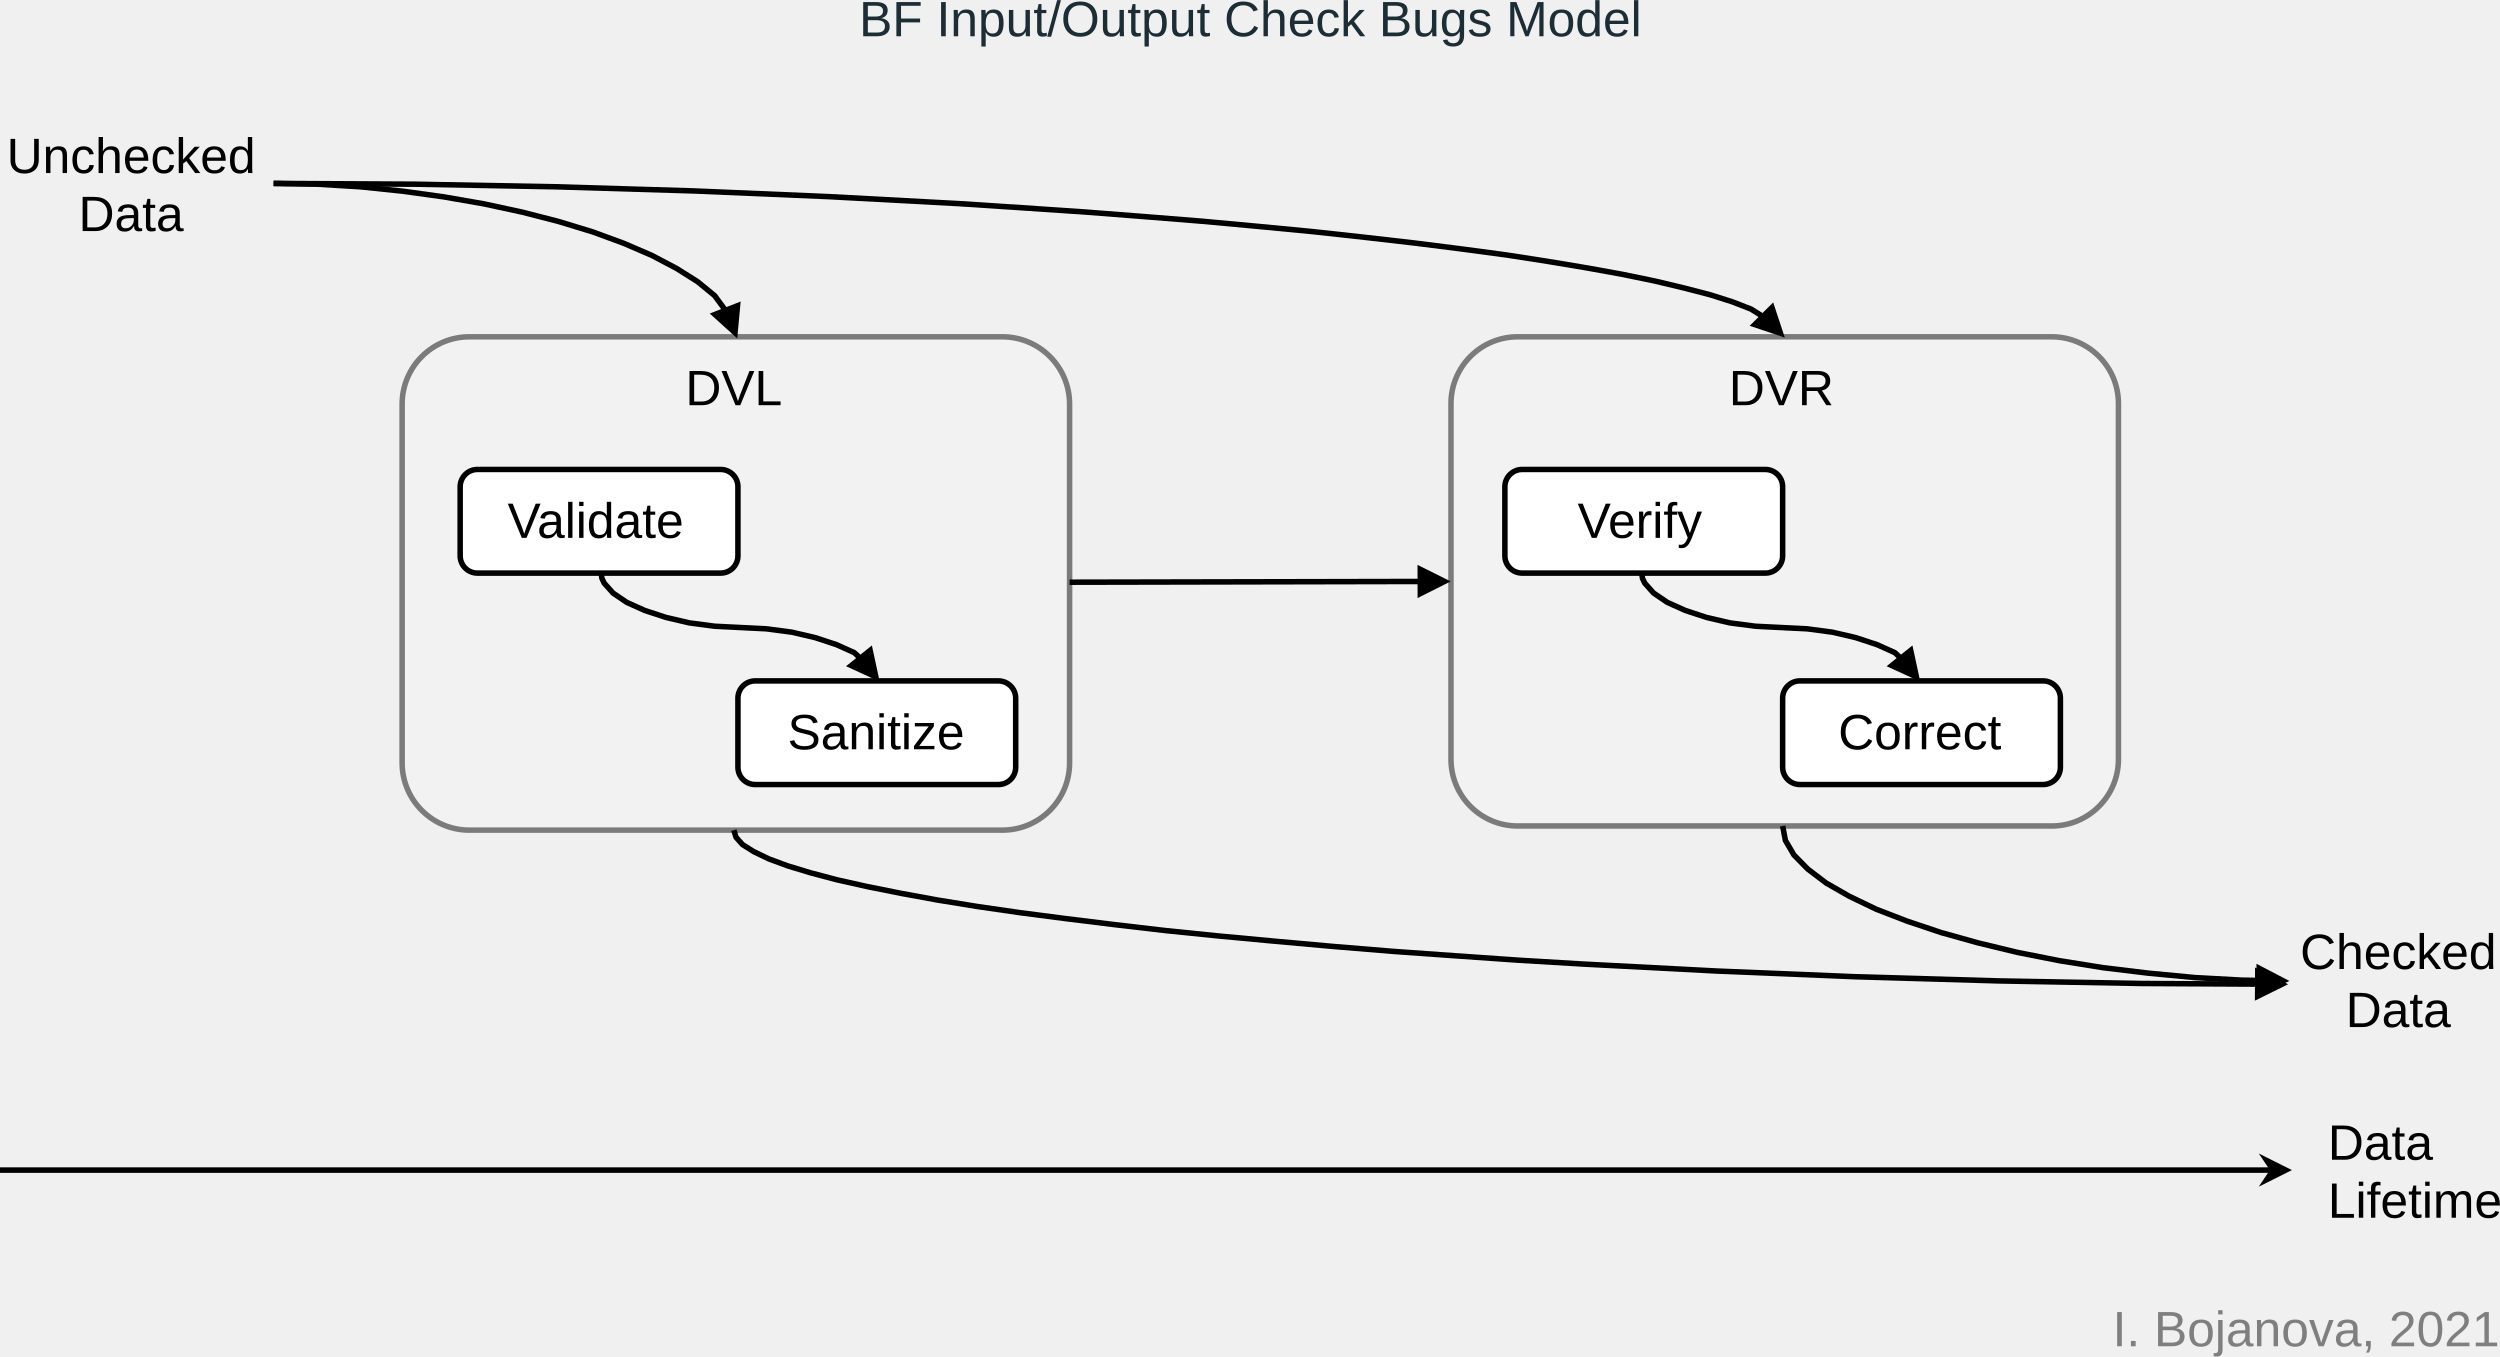
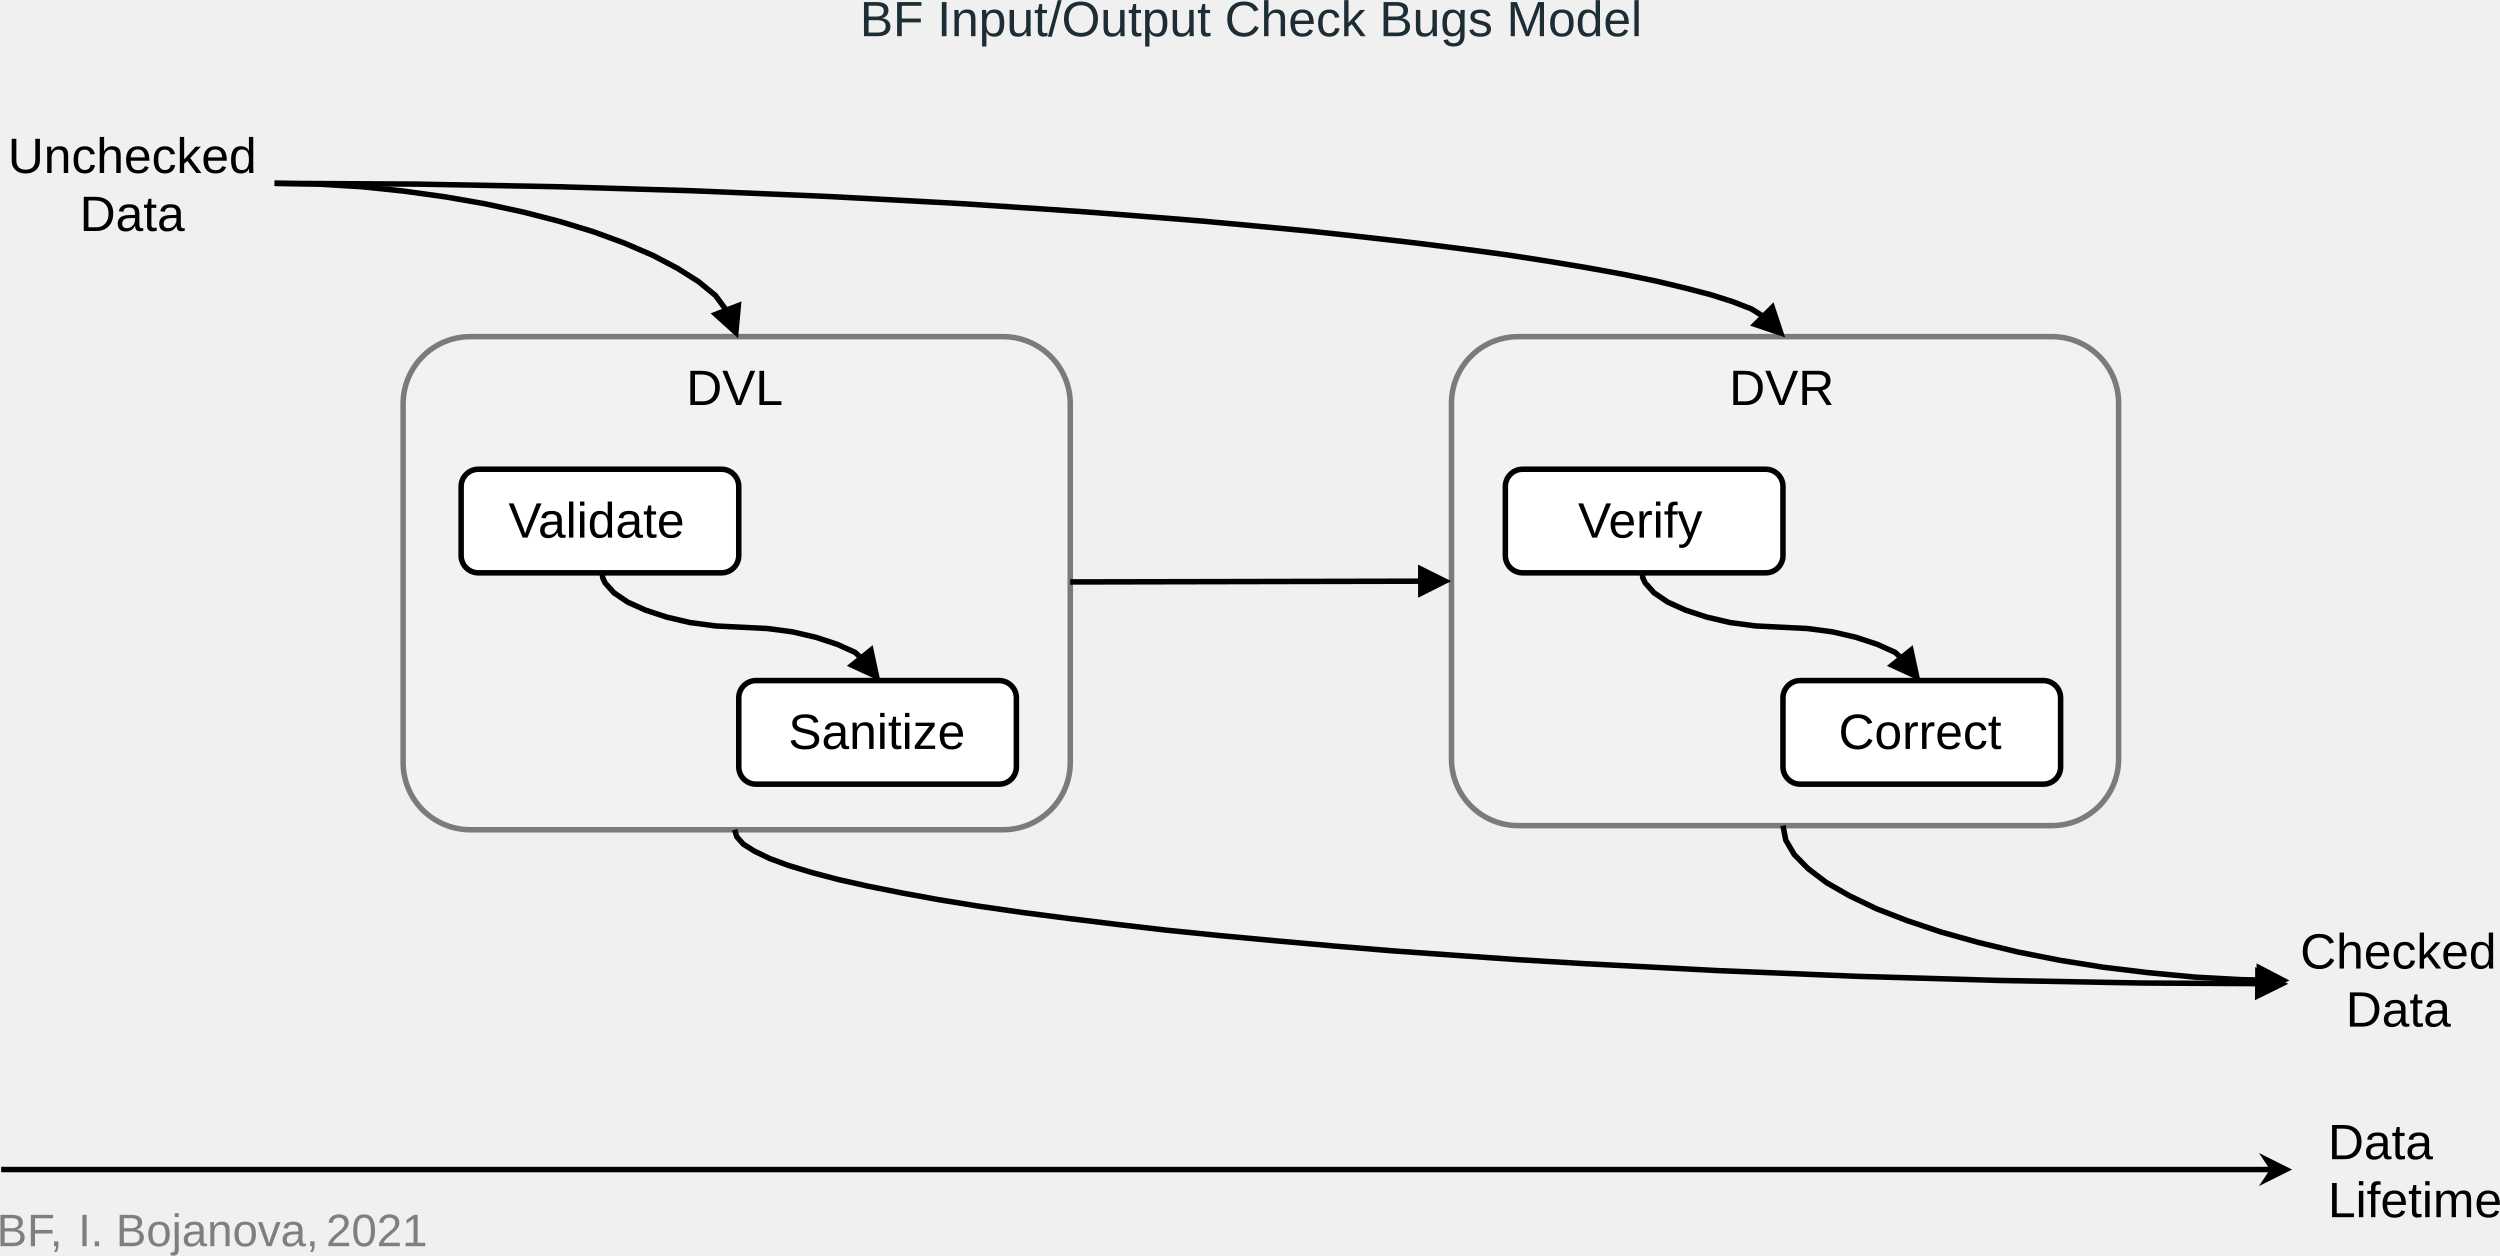
- <svg xmlns="http://www.w3.org/2000/svg" width="159.554mm" height="86.59mm" viewBox="0 0 159.554 86.59" version="1.1" id="svg1">
+ <svg xmlns="http://www.w3.org/2000/svg" width="159.629mm" height="80.184mm" viewBox="0 0 159.629 80.184" version="1.1" id="svg1" xml:space="preserve">
  <defs id="defs1">
+     <clipPath clipPathUnits="userSpaceOnUse" id="clipPath594">
+       <path d="M 0,0 H 717 V 334 H 0 Z" id="path592" />
+     </clipPath>
    <clipPath id="clip0">
-       <rect x="201" y="20" width="837" height="549" id="rect1" />
+       <rect x="104" y="143" width="985" height="489" id="rect685" />
+     </clipPath>
+     <clipPath id="clip0-9">
+       <rect x="122" y="272" width="912" height="352" id="rect908" />
+     </clipPath>
+     <clipPath id="clip0-4">
+       <rect x="122" y="272" width="912" height="317" id="rect1246" />
    </clipPath>
    <clipPath id="clip0-7">
-       <rect x="201" y="140" width="837" height="587" id="rect1-6" />
+       <rect x="122" y="272" width="928" height="352" id="rect1" />
+     </clipPath>
+     <clipPath id="clip0-6">
+       <rect x="122" y="272" width="926" height="321" id="rect1-5" />
+     </clipPath>
+     <clipPath id="clip0-0">
+       <rect x="122" y="272" width="919" height="321" id="rect1-4" />
+     </clipPath>
+     <clipPath id="clip0-90">
+       <rect x="121" y="270" width="913" height="355" id="rect1-7" />
+     </clipPath>
+     <clipPath id="clip0-60">
+       <rect x="121" y="270" width="913" height="301" id="rect1-3" />
+     </clipPath>
+     <clipPath id="clip0-07">
+       <rect x="352" y="301" width="378" height="504" id="rect1-8" />
+     </clipPath>
+     <clipPath id="clip0-98">
+       <rect x="121" y="270" width="913" height="301" id="rect1-87" />
    </clipPath>
    <clipPath id="clip0-3">
-       <rect x="76" y="130" width="763" height="769" id="rect1-1" />
-     </clipPath>
-     <clipPath id="clip0-73">
-       <rect x="80" y="63" width="935" height="590" id="rect1-5" />
+       <rect x="121" y="270" width="920" height="293" id="rect1-876" />
    </clipPath>
    <clipPath id="clip0-5">
-       <rect x="134" y="117" width="713" height="777" id="rect1-3" />
+       <rect x="95" y="267" width="896" height="547" id="rect1-2" />
+     </clipPath>
+     <clipPath id="clip0-63">
+       <rect x="95" y="267" width="864" height="433" id="rect1-21" />
+     </clipPath>
+     <clipPath id="clip0-1">
+       <rect x="33" y="-1" width="1182" height="611" id="rect1-50" />
+     </clipPath>
+     <clipPath id="clip0-52">
+       <rect x="320" y="-1" width="728" height="559" id="rect1-9" />
+     </clipPath>
+     <clipPath id="clip0-68">
+       <rect x="320" y="-1" width="728" height="544" id="rect1-97" />
+     </clipPath>
+     <clipPath id="clip0-10">
+       <rect x="320" y="39" width="728" height="504" id="rect1-6" />
+     </clipPath>
+     <clipPath id="clip0-37">
+       <rect x="270" y="350" width="728" height="440" id="rect1-51" />
+     </clipPath>
+     <clipPath id="clip0-41">
+       <rect x="270" y="318" width="728" height="472" id="rect1-57" />
+     </clipPath>
+     <clipPath id="clip0-50">
+       <rect x="320" y="39" width="728" height="504" id="rect1-98" />
+     </clipPath>
+     <clipPath id="clip0-48">
+       <rect x="320" y="71" width="728" height="472" id="rect1-0" />
+     </clipPath>
+     <clipPath id="clip0-02">
+       <rect x="320" y="39" width="728" height="504" id="rect1-09" />
+     </clipPath>
+     <clipPath id="clip0-59">
+       <rect x="320" y="71" width="728" height="472" id="rect1-04" />
+     </clipPath>
+     <clipPath id="clip0-16">
+       <rect x="320" y="71" width="728" height="472" id="rect1-35" />
    </clipPath>
    <clipPath id="clip0-8">
-       <rect x="77" y="89" width="762" height="805" id="rect1-8" />
-     </clipPath>
-     <clipPath id="clip0-1">
-       <rect x="219" y="229" width="618" height="343" id="rect1-82" />
+       <rect x="121" y="270" width="913" height="278" id="rect1-54" />
+     </clipPath>
+     <clipPath id="clip0-76">
+       <rect x="121" y="270" width="913" height="278" id="rect1-06" />
+     </clipPath>
+     <clipPath id="clip0-106">
+       <rect x="121" y="270" width="913" height="278" id="rect1-874" />
+     </clipPath>
+     <clipPath id="clip0-94">
+       <rect x="348" y="312" width="382" height="449" id="rect1-25" />
+     </clipPath>
+     <clipPath id="clip0-64">
+       <rect x="121" y="270" width="913" height="278" id="rect1-62" />
+     </clipPath>
+     <clipPath id="clip0-47">
+       <rect x="95" y="267" width="896" height="547" id="rect1-63" />
+     </clipPath>
+     <clipPath id="clip0-71">
+       <rect x="146" y="266" width="857" height="282" id="rect1-92" />
+     </clipPath>
+     <clipPath id="clip0-57">
+       <rect x="177" y="266" width="747" height="385" id="rect1-22" />
+     </clipPath>
+     <clipPath id="clip0-102">
+       <rect x="186" y="271" width="702" height="380" id="rect1-926" />
+     </clipPath>
+     <clipPath id="clip0-77">
+       <rect x="186" y="271" width="702" height="380" id="rect1-224" />
+     </clipPath>
+     <clipPath id="clip0-482">
+       <rect x="186" y="274" width="661" height="377" id="rect1-08" />
+     </clipPath>
+     <clipPath id="clip0-04">
+       <rect x="167" y="266" width="819" height="282" id="rect1-34" />
+     </clipPath>
+     <clipPath id="clip0-56">
+       <rect x="163" y="265" width="799" height="282" id="rect1-47" />
+     </clipPath>
+     <clipPath id="clip0-2">
+       <rect x="351" y="273" width="638" height="472" id="rect1-1" />
+     </clipPath>
+     <clipPath id="clip0-93">
+       <rect x="351" y="241" width="638" height="504" id="rect1-77" />
+     </clipPath>
+     <clipPath id="clip0-49">
+       <rect x="351" y="241" width="638" height="504" id="rect1-981" />
+     </clipPath>
+     <clipPath id="clip0-31">
+       <rect x="193" y="272" width="654" height="379" id="rect1-05" />
+     </clipPath>
+     <clipPath id="clip0-938">
+       <rect x="193" y="272" width="654" height="379" id="rect1-12" />
+     </clipPath>
+     <clipPath id="clip0-85">
+       <rect x="163" y="265" width="805" height="282" id="rect1-257" />
+     </clipPath>
+     <clipPath id="clip0-83">
+       <rect x="193" y="272" width="641" height="380" id="rect1-068" />
+     </clipPath>
+     <clipPath id="clip0-44">
+       <rect x="163" y="265" width="805" height="282" id="rect1-923" />
+     </clipPath>
+     <clipPath id="clip0-412">
+       <rect x="193" y="272" width="641" height="380" id="rect1-49" />
+     </clipPath>
+     <clipPath id="clip0-483">
+       <rect x="351" y="241" width="639" height="458" id="rect1-357" />
+     </clipPath>
+     <clipPath id="clip0-32">
+       <rect x="351" y="241" width="639" height="458" id="rect1-15" />
+     </clipPath>
+     <clipPath id="clip0-045">
+       <rect x="163" y="265" width="805" height="282" id="rect1-01" />
+     </clipPath>
+     <clipPath id="clip0-97">
+       <rect x="216" y="229" width="621" height="318" id="rect1-03" />
+     </clipPath>
+     <clipPath id="clip0-87">
+       <rect x="216" y="229" width="621" height="318" id="rect1-66" />
+     </clipPath>
+     <clipPath id="clip0-26">
+       <rect x="-19" y="165" width="814" height="597" id="rect1-73" />
+     </clipPath>
+     <clipPath id="clip0-89">
+       <rect x="77" y="89" width="762" height="777" id="rect1-40" />
+     </clipPath>
+     <clipPath id="clip0-91">
+       <rect x="216" y="229" width="621" height="318" id="rect1-229" />
    </clipPath>
  </defs>
-   <g id="layer1" transform="translate(-95.13581,-159.8419)">
-     <g clip-path="url(#clip0-1)" transform="matrix(0.2645833,0,0,0.2645833,35.73685,97.06746)" id="g19">
+   <g id="layer1" transform="translate(-61.39222,-186.6536)">
+     <g clip-path="url(#clip0-91)" transform="matrix(0.2645833,0,0,0.2645833,2.068227,123.8791)" id="g21">
      <path d="m 321.5,334.728 c 0,-8.962 7.266,-16.228 16.228,-16.228 h 128.544 c 8.963,0 16.228,7.266 16.228,16.228 v 86.544 c 0,8.963 -7.265,16.228 -16.228,16.228 H 337.728 c -8.962,0 -16.228,-7.265 -16.228,-16.228 z" stroke="#7b7b7b" stroke-width="1.333" stroke-miterlimit="8" fill="#f2f2f2" fill-rule="evenodd" id="path1" />
      <text font-family="Arial, Arial_MSFontService, sans-serif" font-weight="400" font-size="12px" transform="translate(389.832,335)" id="text1">DVL</text>
      <path d="m 335.5,354.667 c 0,-2.301 1.866,-4.167 4.167,-4.167 h 58.666 c 2.302,0 4.167,1.866 4.167,4.167 v 16.666 c 0,2.302 -1.865,4.167 -4.167,4.167 h -58.666 c -2.301,0 -4.167,-1.865 -4.167,-4.167 z" stroke="#000000" stroke-width="1.333" stroke-miterlimit="8" fill="#ffffff" fill-rule="evenodd" id="path2" />
      <text font-family="Arial, Arial_MSFontService, sans-serif" font-weight="400" font-size="12px" transform="translate(346.94,367)" id="text2">Validate</text>
      <path d="m 402.5,405.667 c 0,-2.301 1.866,-4.167 4.167,-4.167 h 58.666 c 2.302,0 4.167,1.866 4.167,4.167 v 16.666 c 0,2.302 -1.865,4.167 -4.167,4.167 h -58.666 c -2.301,0 -4.167,-1.865 -4.167,-4.167 z" stroke="#000000" stroke-width="1.333" stroke-miterlimit="8" fill="#ffffff" fill-rule="evenodd" id="path3" />
      <text font-family="Arial, Arial_MSFontService, sans-serif" font-weight="400" font-size="12px" transform="translate(414.473,418)" id="text3">Sanitize</text>
      <path d="m 0.099,-0.659 1.25,0.188 c 0.065,0.01 0.127,0.029 0.186,0.057 l 1.188,0.562 c 0.058,0.027 0.111,0.063 0.159,0.106 l 2.375,2.125 c 0.04,0.036 0.076,0.077 0.107,0.122 l 2.25,3.312 C 7.636,5.845 7.655,5.879 7.671,5.914 l 1.938,4.313 1.713,5.19 1.329,5.682 0.824,6.189 0.317,6.304 0.312,6.25 0.808,6.071 1.301,5.561 1.671,5.068 1.912,4.248 -0.117,-0.178 1.807,1.964 -0.981,0.903 -1.807,-1.964 C 18.648,61.461 18.609,61.401 18.579,61.336 l -1.963,-4.377 -1.704,-5.182 -1.324,-5.689 -0.817,-6.179 -0.312,-6.25 -0.308,-6.196 -0.801,-6.061 -1.296,-5.568 -1.662,-5.06 -1.938,-4.312 0.057,0.101 -2.25,-3.312 0.107,0.122 -2.375,-2.125 L 2.152,1.352 0.965,0.79 1.151,0.847 -0.099,0.659 Z M 22.459,59.073 26.193,67.2 17.451,65.311 Z" transform="matrix(0,1,1,0,369.5,375.5)" id="path4" />
      <path d="m 290.512,280.833 10.5,0.188 10.403,0.626 10.279,1.065 9.96,1.378 9.71,1.691 9.277,2.005 8.775,2.256 8.216,2.508 7.535,2.762 6.847,2.951 5.984,3.147 5.107,3.213 4.192,3.424 c 0.043,0.035 0.082,0.075 0.114,0.12 l 3.04,4.118 -1.073,0.791 -3.039,-4.118 0.114,0.121 -4.058,-3.327 -5.018,-3.162 -5.891,-3.103 -6.778,-2.924 -7.465,-2.738 -8.159,-2.492 -8.725,-2.244 -9.223,-1.995 -9.665,-1.684 -9.915,-1.372 -10.221,-1.06 -10.347,-0.624 -10.5,-0.187 z m 112.647,29.154 -0.827,8.906 -6.629,-6.004 z" id="path5" />
      <path d="m 574.5,334.592 c 0,-8.887 7.205,-16.092 16.092,-16.092 h 128.816 c 8.888,0 16.092,7.205 16.092,16.092 v 85.816 c 0,8.888 -7.204,16.092 -16.092,16.092 H 590.592 c -8.887,0 -16.092,-7.204 -16.092,-16.092 z" stroke="#7b7b7b" stroke-width="1.333" stroke-miterlimit="8" fill="#f2f2f2" fill-rule="evenodd" id="path6" />
      <text font-family="Arial, Arial_MSFontService, sans-serif" font-weight="400" font-size="12px" transform="translate(641.529,335)" id="text6">DVR</text>
      <path d="m 587.5,354.667 c 0,-2.301 1.866,-4.167 4.167,-4.167 h 58.666 c 2.302,0 4.167,1.866 4.167,4.167 v 16.666 c 0,2.302 -1.865,4.167 -4.167,4.167 h -58.666 c -2.301,0 -4.167,-1.865 -4.167,-4.167 z" stroke="#000000" stroke-width="1.333" stroke-miterlimit="8" fill="#ffffff" fill-rule="evenodd" id="path7" />
      <text font-family="Arial, Arial_MSFontService, sans-serif" font-weight="400" font-size="12px" transform="translate(605.046,367)" id="text7">Verify</text>
      <path d="m 654.5,405.667 c 0,-2.301 1.866,-4.167 4.167,-4.167 h 58.666 c 2.302,0 4.167,1.866 4.167,4.167 v 16.666 c 0,2.302 -1.865,4.167 -4.167,4.167 h -58.666 c -2.301,0 -4.167,-1.865 -4.167,-4.167 z" stroke="#000000" stroke-width="1.333" stroke-miterlimit="8" fill="#ffffff" fill-rule="evenodd" id="path8" />
      <text font-family="Arial, Arial_MSFontService, sans-serif" font-weight="400" font-size="12px" transform="translate(667.912,418)" id="text8">Correct</text>
      <path d="m 0.099,-0.659 1.25,0.188 c 0.065,0.01 0.127,0.029 0.186,0.057 l 1.188,0.562 c 0.058,0.027 0.111,0.063 0.159,0.106 l 2.375,2.125 c 0.04,0.036 0.076,0.077 0.107,0.122 l 2.25,3.312 C 7.636,5.845 7.655,5.879 7.671,5.914 l 1.938,4.313 1.713,5.19 1.329,5.682 0.824,6.189 0.317,6.304 0.312,6.25 0.808,6.071 1.301,5.561 1.671,5.068 1.912,4.248 -0.117,-0.178 1.807,1.964 -0.981,0.903 -1.807,-1.964 C 18.648,61.461 18.609,61.401 18.579,61.336 l -1.963,-4.377 -1.704,-5.182 -1.324,-5.689 -0.817,-6.179 -0.312,-6.25 -0.308,-6.196 -0.801,-6.061 -1.296,-5.568 -1.662,-5.06 -1.938,-4.312 0.057,0.101 -2.25,-3.312 0.107,0.122 -2.375,-2.125 L 2.152,1.352 0.965,0.79 1.151,0.847 -0.099,0.659 Z M 22.459,59.073 26.193,67.2 17.451,65.311 Z" transform="matrix(0,1,1,0,620.5,375.5)" id="path9" />
      <text font-family="Arial, Arial_MSFontService, sans-serif" font-weight="400" font-size="12px" transform="translate(226.115,279)" id="text9">Unchecked</text>
      <text font-family="Arial, Arial_MSFontService, sans-serif" font-weight="400" font-size="12px" transform="translate(243.448,293)" id="text10">Data</text>
      <path d="m 769.762,475.31 -28.459,-0.152 -34.82,-0.625 -34.32,-1.001 -33.446,-1.375 -32.382,-1.688 -15.693,-0.938 -15.256,-1.062 -14.939,-1.063 -14.445,-1.188 -13.942,-1.251 -13.44,-1.25 -12.943,-1.313 -12.322,-1.438 -11.692,-1.438 -11.067,-1.438 -10.384,-1.502 -9.637,-1.564 -8.888,-1.627 -8.136,-1.627 -7.265,-1.629 -6.4,-1.693 -5.585,-1.694 -4.6,-1.7 -3.684,-1.775 -2.752,-1.723 c -0.053,-0.034 -0.101,-0.074 -0.143,-0.121 l -1.562,-1.75 c -0.063,-0.07 -0.109,-0.152 -0.138,-0.241 l -0.557,-1.741 1.27,-0.406 0.557,1.741 -0.138,-0.241 1.563,1.75 -0.143,-0.121 2.623,1.652 3.566,1.725 4.525,1.675 5.54,1.681 6.35,1.681 7.235,1.622 8.114,1.623 8.862,1.623 9.613,1.561 10.366,1.498 11.058,1.437 11.683,1.437 12.303,1.437 12.932,1.312 13.435,1.249 13.933,1.25 14.43,1.187 14.936,1.062 15.244,1.062 15.682,0.938 32.368,1.687 33.429,1.375 34.305,0.999 34.805,0.625 28.458,0.152 z m -1.309,-4.674 7.979,4.042 -8.021,3.958 z" id="path10" />
      <path d="M 0.001,-0.667 85.27,-0.484 85.267,0.849 -0.001,0.667 Z M 83.944,-3.82 91.936,0.197 83.927,4.18 Z" transform="matrix(1,0,0,-1,482.5,377.697)" id="path11" />
      <text font-family="Arial, Arial_MSFontService, sans-serif" font-weight="400" font-size="12px" transform="translate(779.331,471)" id="text11">Checked</text>
      <text font-family="Arial, Arial_MSFontService, sans-serif" font-weight="400" font-size="12px" transform="translate(790.331,485)" id="text12">Data</text>
      <path d="m 290.504,280.833 34.125,0.188 33.883,0.625 33.321,1 32.57,1.375 31.445,1.688 15.258,1.001 14.876,1 14.507,1.125 14.064,1.126 13.571,1.25 13.065,1.25 12.571,1.376 12.003,1.376 11.383,1.438 10.755,1.438 10.076,1.565 9.383,1.563 8.634,1.565 7.891,1.628 7.082,1.692 6.263,1.628 5.347,1.697 4.54,1.764 c 0.039,0.015 0.076,0.034 0.111,0.056 l 3.453,2.157 -0.706,1.131 -3.453,-2.157 0.111,0.056 -4.46,-1.736 -5.278,-1.678 -6.237,-1.622 -7.043,-1.683 -7.859,-1.621 -8.616,-1.561 -9.367,-1.562 -10.049,-1.56 -10.745,-1.437 -11.367,-1.437 -11.997,-1.374 -12.553,-1.374 -13.061,-1.25 -13.554,-1.249 -14.061,-1.125 -14.493,-1.125 -14.874,-1 -15.242,-0.999 -31.43,-1.687 -32.554,-1.375 -33.305,-1 -33.867,-0.625 -34.125,-0.187 z m 361.72,29.371 2.805,8.493 -8.478,-2.852 z" id="path12" />
      <path d="m 770.059,474.432 -4.772,-0.078 -11.401,-0.626 -11.214,-1.064 -10.892,-1.314 -10.587,-1.691 -10.149,-2.005 -9.59,-2.318 -8.961,-2.506 -8.22,-2.76 -7.466,-2.885 -6.548,-3.146 -5.605,-3.21 -4.51,-3.423 c -0.025,-0.02 -0.049,-0.041 -0.072,-0.064 l -3.312,-3.375 c -0.038,-0.039 -0.072,-0.082 -0.099,-0.128 l -2.062,-3.5 c -0.039,-0.066 -0.066,-0.138 -0.081,-0.213 l -0.673,-3.5 1.31,-0.252 0.673,3.5 -0.081,-0.212 2.063,3.5 -0.099,-0.129 3.313,3.375 -0.073,-0.063 4.366,3.327 5.52,3.165 6.451,3.104 7.41,2.865 8.154,2.74 8.915,2.494 9.535,2.306 10.101,1.996 10.537,1.684 10.858,1.311 11.161,1.06 11.35,0.624 4.772,0.078 z m -1.257,-4.687 7.933,4.13 -8.064,3.869 z" id="path13" />
      <path d="m 224.5,518.833 h 547.523 v 1.334 H 224.5 Z m 547.524,0.667 -2.667,-4 8,4 -8,4 z" id="path14" />
      <text font-family="Arial, Arial_MSFontService, sans-serif" font-weight="400" font-size="12px" transform="translate(786.026,517)" id="text14">Data</text>
      <text font-family="Arial, Arial_MSFontService, sans-serif" font-weight="400" font-size="12px" transform="translate(786.026,531)" id="text15">L</text>
      <text font-family="Arial, Arial_MSFontService, sans-serif" font-weight="400" font-size="12px" transform="translate(792.693,531)" id="text16">ifetime</text>
      <text fill="#1d2d35" font-family="Arial, Arial_MSFontService, sans-serif" font-weight="400" font-size="12px" transform="translate(431.731,246)" id="text17">BF Input/Output Check Bugs Model</text>
-       <text fill="#7f7f7f" font-family="Arial, Arial_MSFontService, sans-serif" font-weight="400" font-size="12px" transform="translate(734.078,562)" id="text18">I. Bojanova,</text>
-       <text fill="#7f7f7f" font-family="Arial, Arial_MSFontService, sans-serif" font-weight="400" font-size="12px" transform="translate(800.745,562)" id="text19">2021</text>
+       <text fill="#7f7f7f" font-family="Arial, Arial_MSFontService, sans-serif" font-weight="400" font-size="11px" transform="translate(223.411,538)" id="text18">BF,</text>
+       <text fill="#7f7f7f" font-family="Arial, Arial_MSFontService, sans-serif" font-weight="400" font-size="11px" transform="translate(243.078,538)" id="text19">I</text>
+       <text fill="#7f7f7f" font-family="Arial, Arial_MSFontService, sans-serif" font-weight="400" font-size="11px" transform="translate(246.078,538)" id="text20">. Bojanova,</text>
+       <text fill="#7f7f7f" font-family="Arial, Arial_MSFontService, sans-serif" font-weight="400" font-size="11px" transform="translate(302.911,538)" id="text21">2021</text>
    </g>
  </g>
</svg>
